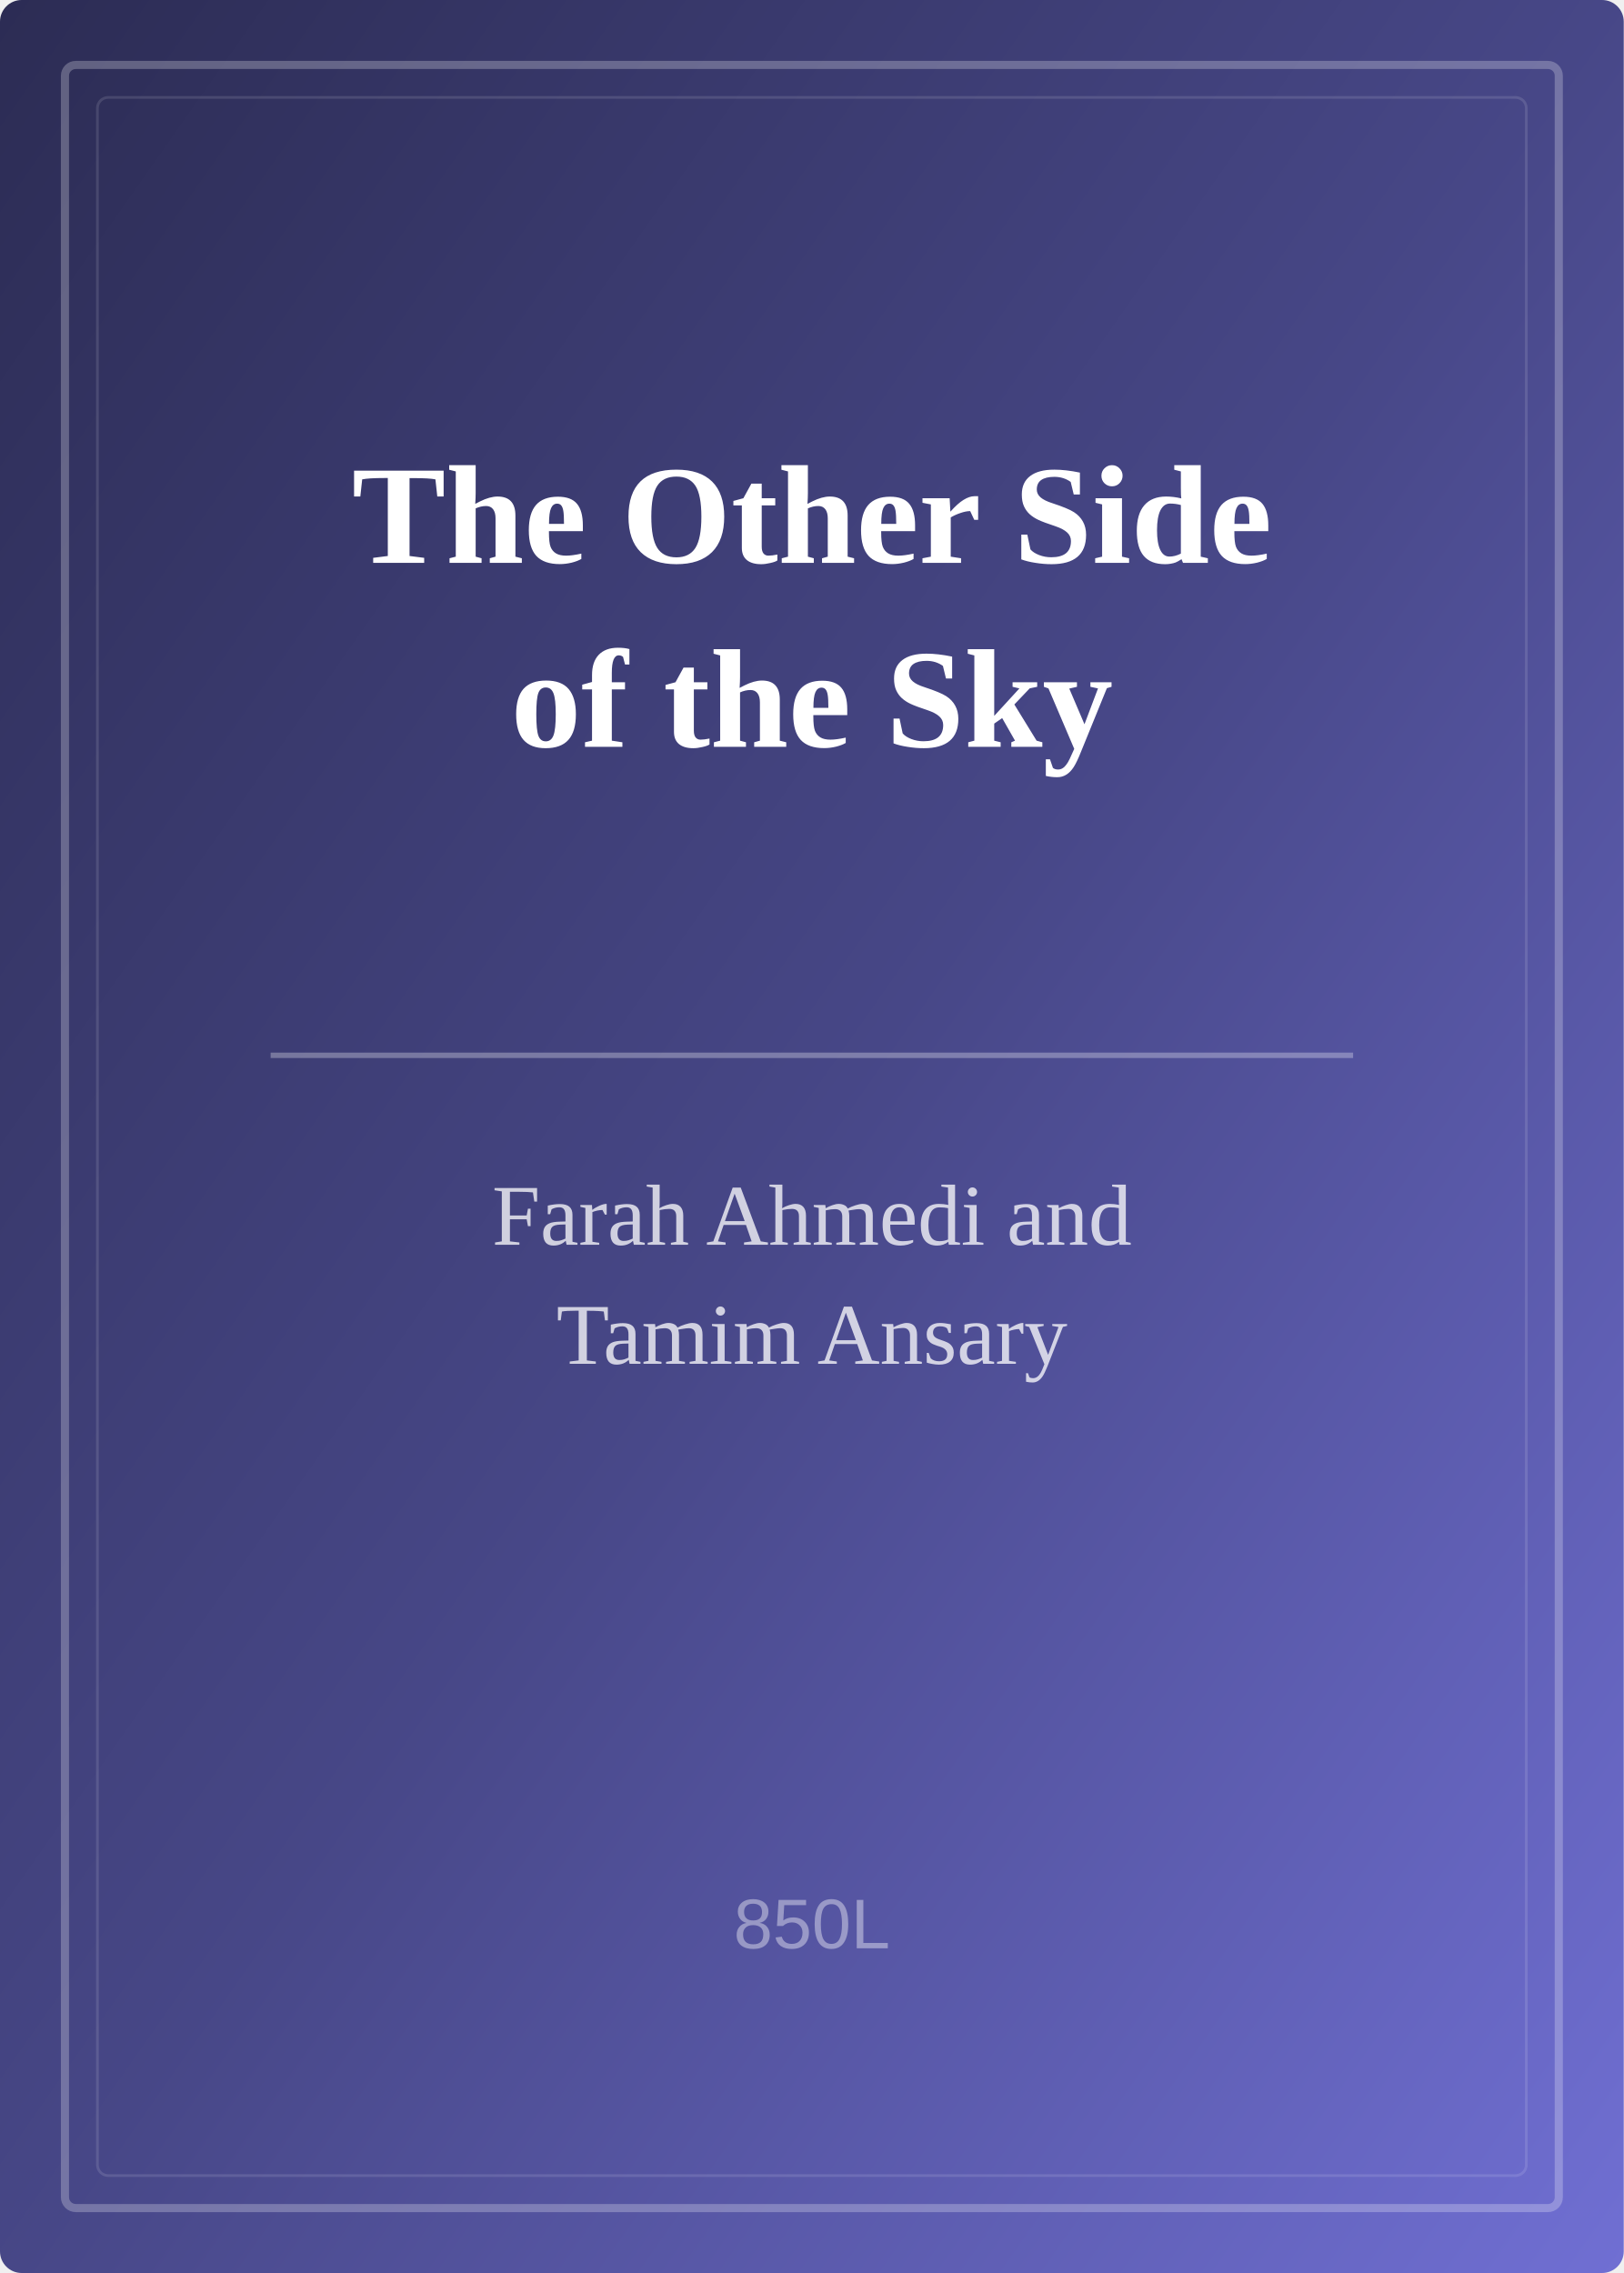
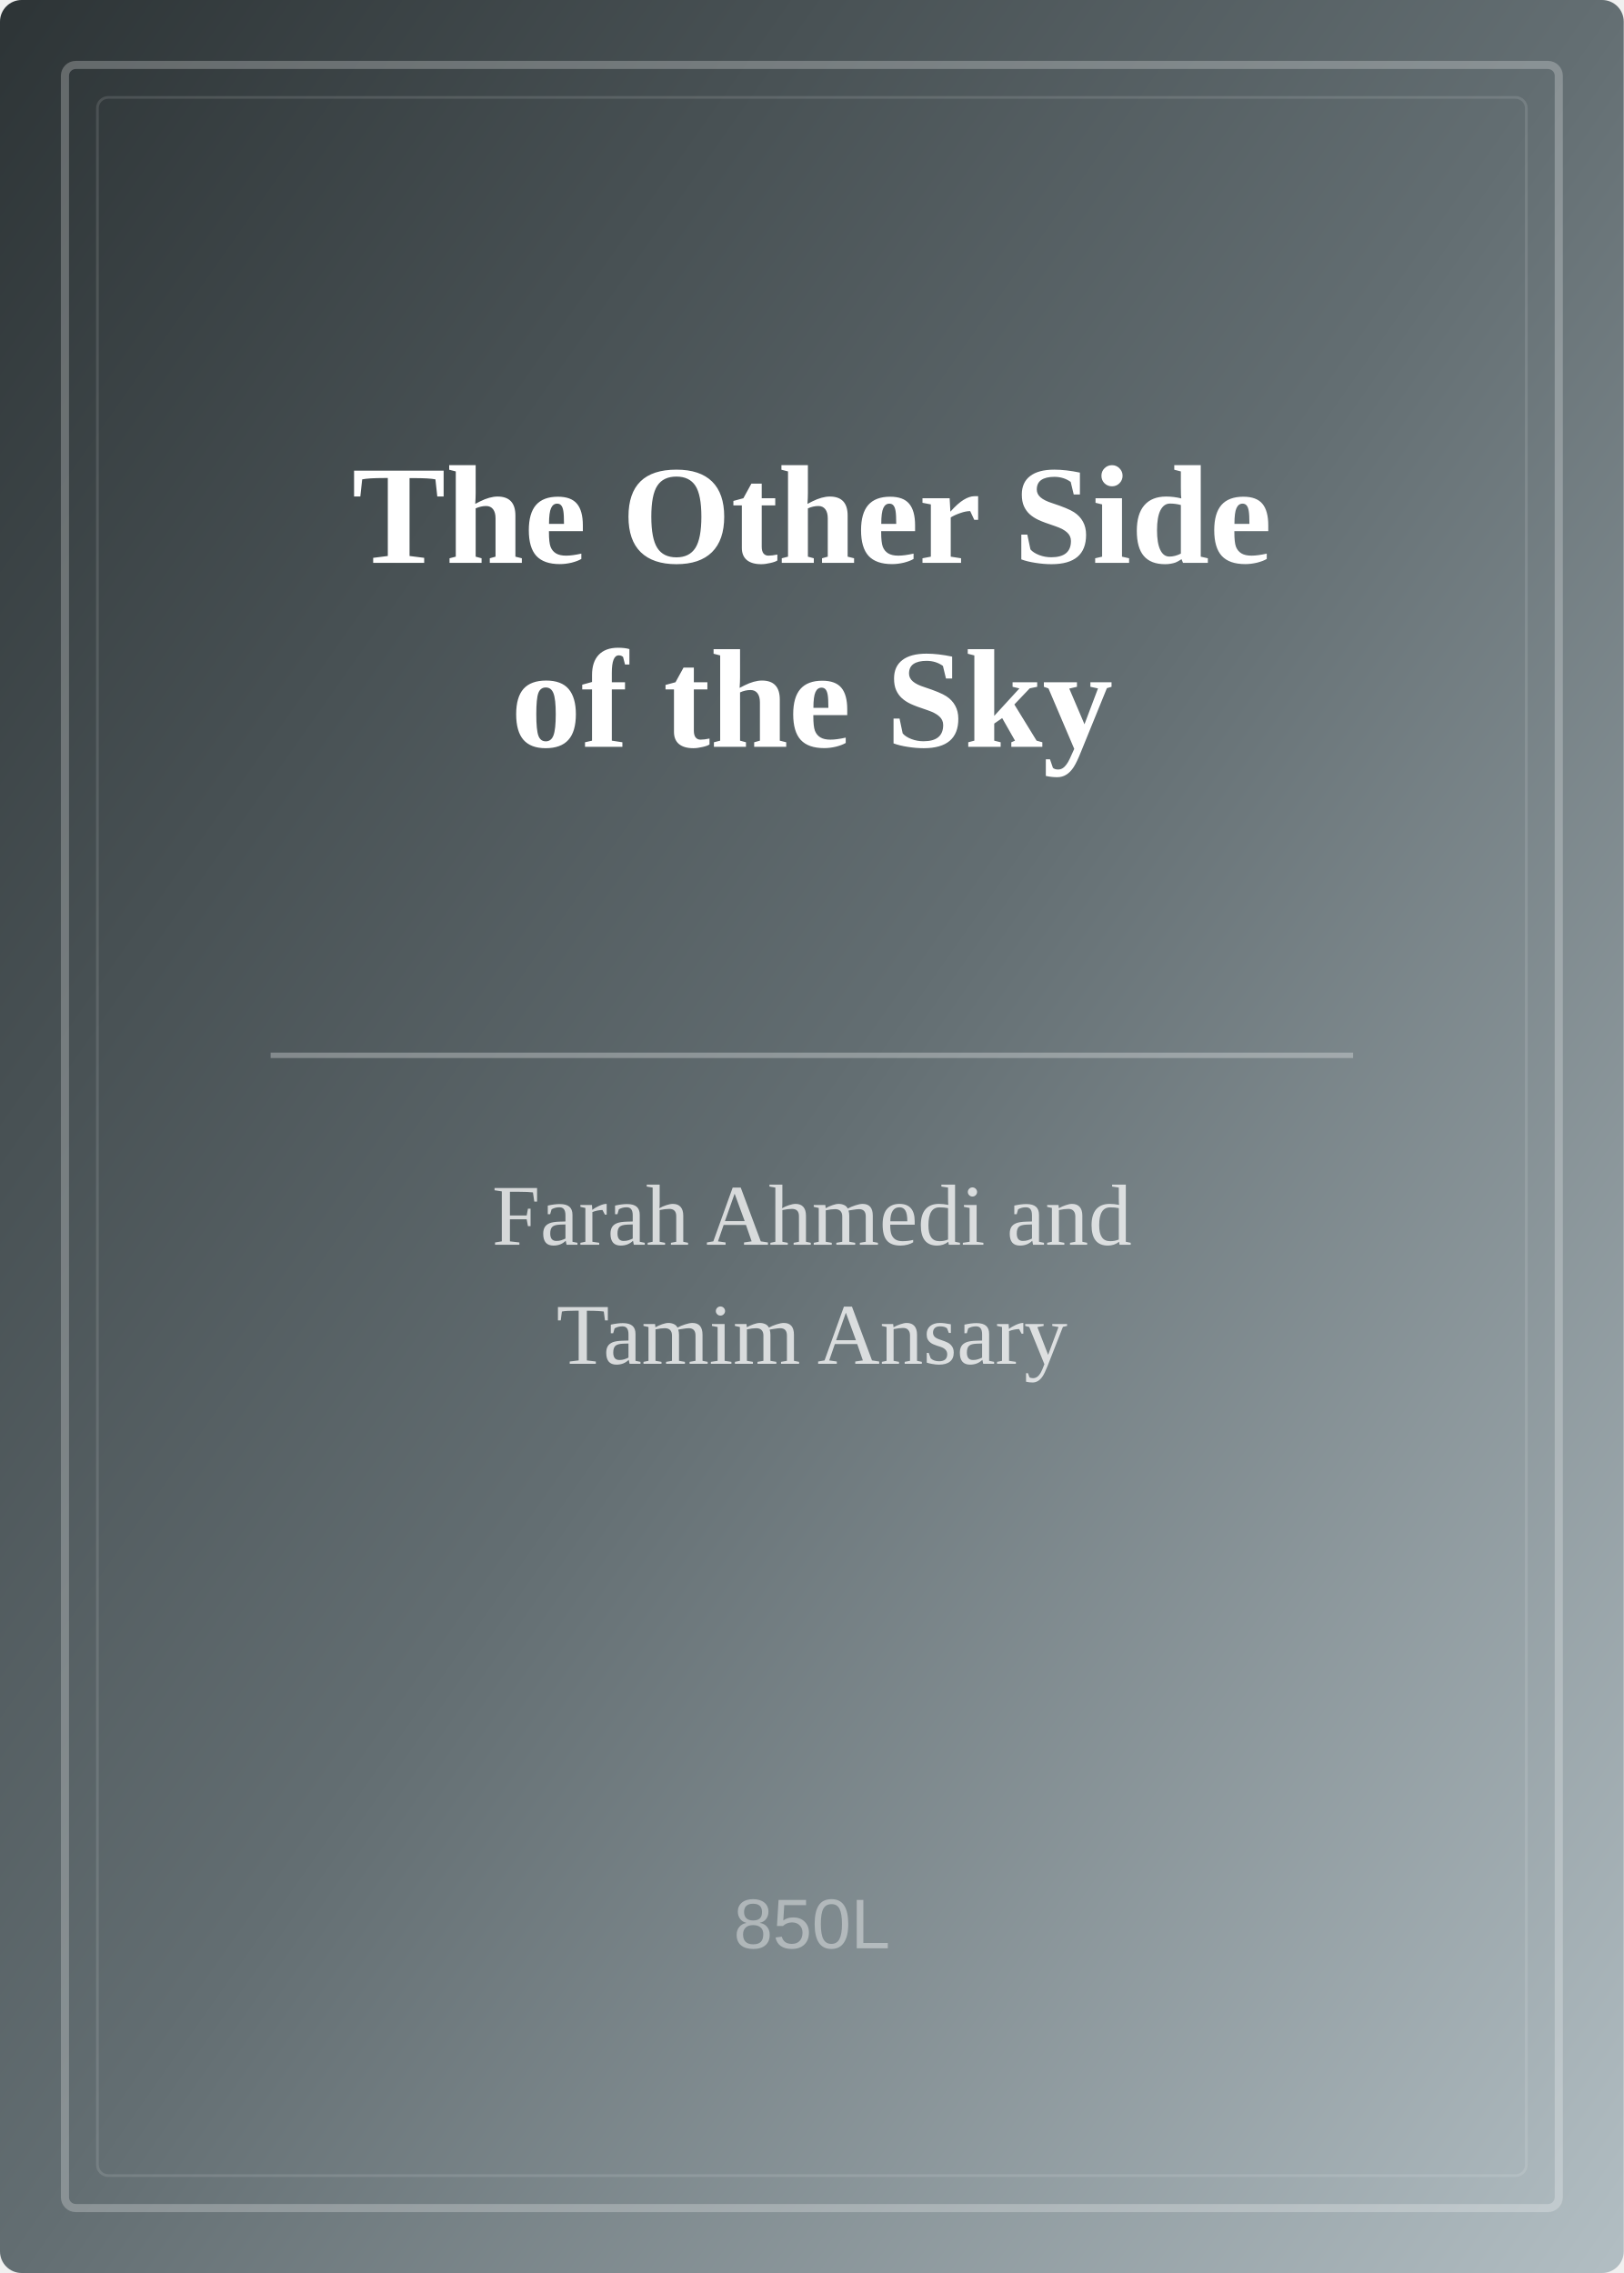
<svg xmlns="http://www.w3.org/2000/svg" width="300" height="420" viewBox="0 0 300 420">
  <defs>
    <linearGradient id="bg" x1="0%" y1="0%" x2="100%" y2="100%">
-       <stop offset="0%" stop-color="#2c2c54" />
-       <stop offset="50%" stop-color="#474787" />
-       <stop offset="100%" stop-color="#706fd3" />
+       <stop offset="0%" stop-color="#2d3436" />
+       <stop offset="50%" stop-color="#636e72" />
+       <stop offset="100%" stop-color="#b2bec3" />
    </linearGradient>
  </defs>
  <rect width="300" height="420" fill="url(#bg)" rx="4" />
  <rect x="12" y="12" width="276" height="396" fill="none" stroke="rgba(255,255,255,0.25)" stroke-width="1.5" rx="2" />
  <rect x="18" y="18" width="264" height="384" fill="none" stroke="rgba(255,255,255,0.12)" stroke-width="0.5" rx="2" />
  <line x1="50" y1="195" x2="250" y2="195" stroke="rgba(255,255,255,0.3)" stroke-width="1" />
  <text x="150" y="104" text-anchor="middle" fill="white" font-family="Georgia, 'Times New Roman', serif" font-size="26" font-weight="bold">The Other Side</text>
  <text x="150" y="138" text-anchor="middle" fill="white" font-family="Georgia, 'Times New Roman', serif" font-size="26" font-weight="bold">of the Sky</text>
  <text x="150" y="230" text-anchor="middle" fill="rgba(255,255,255,0.75)" font-family="Georgia, 'Times New Roman', serif" font-size="16">Farah Ahmedi and</text>
  <text x="150" y="252" text-anchor="middle" fill="rgba(255,255,255,0.75)" font-family="Georgia, 'Times New Roman', serif" font-size="16">Tamim Ansary</text>
  <text x="150" y="360" text-anchor="middle" fill="rgba(255,255,255,0.4)" font-family="Arial, sans-serif" font-size="13">850L</text>
</svg>
